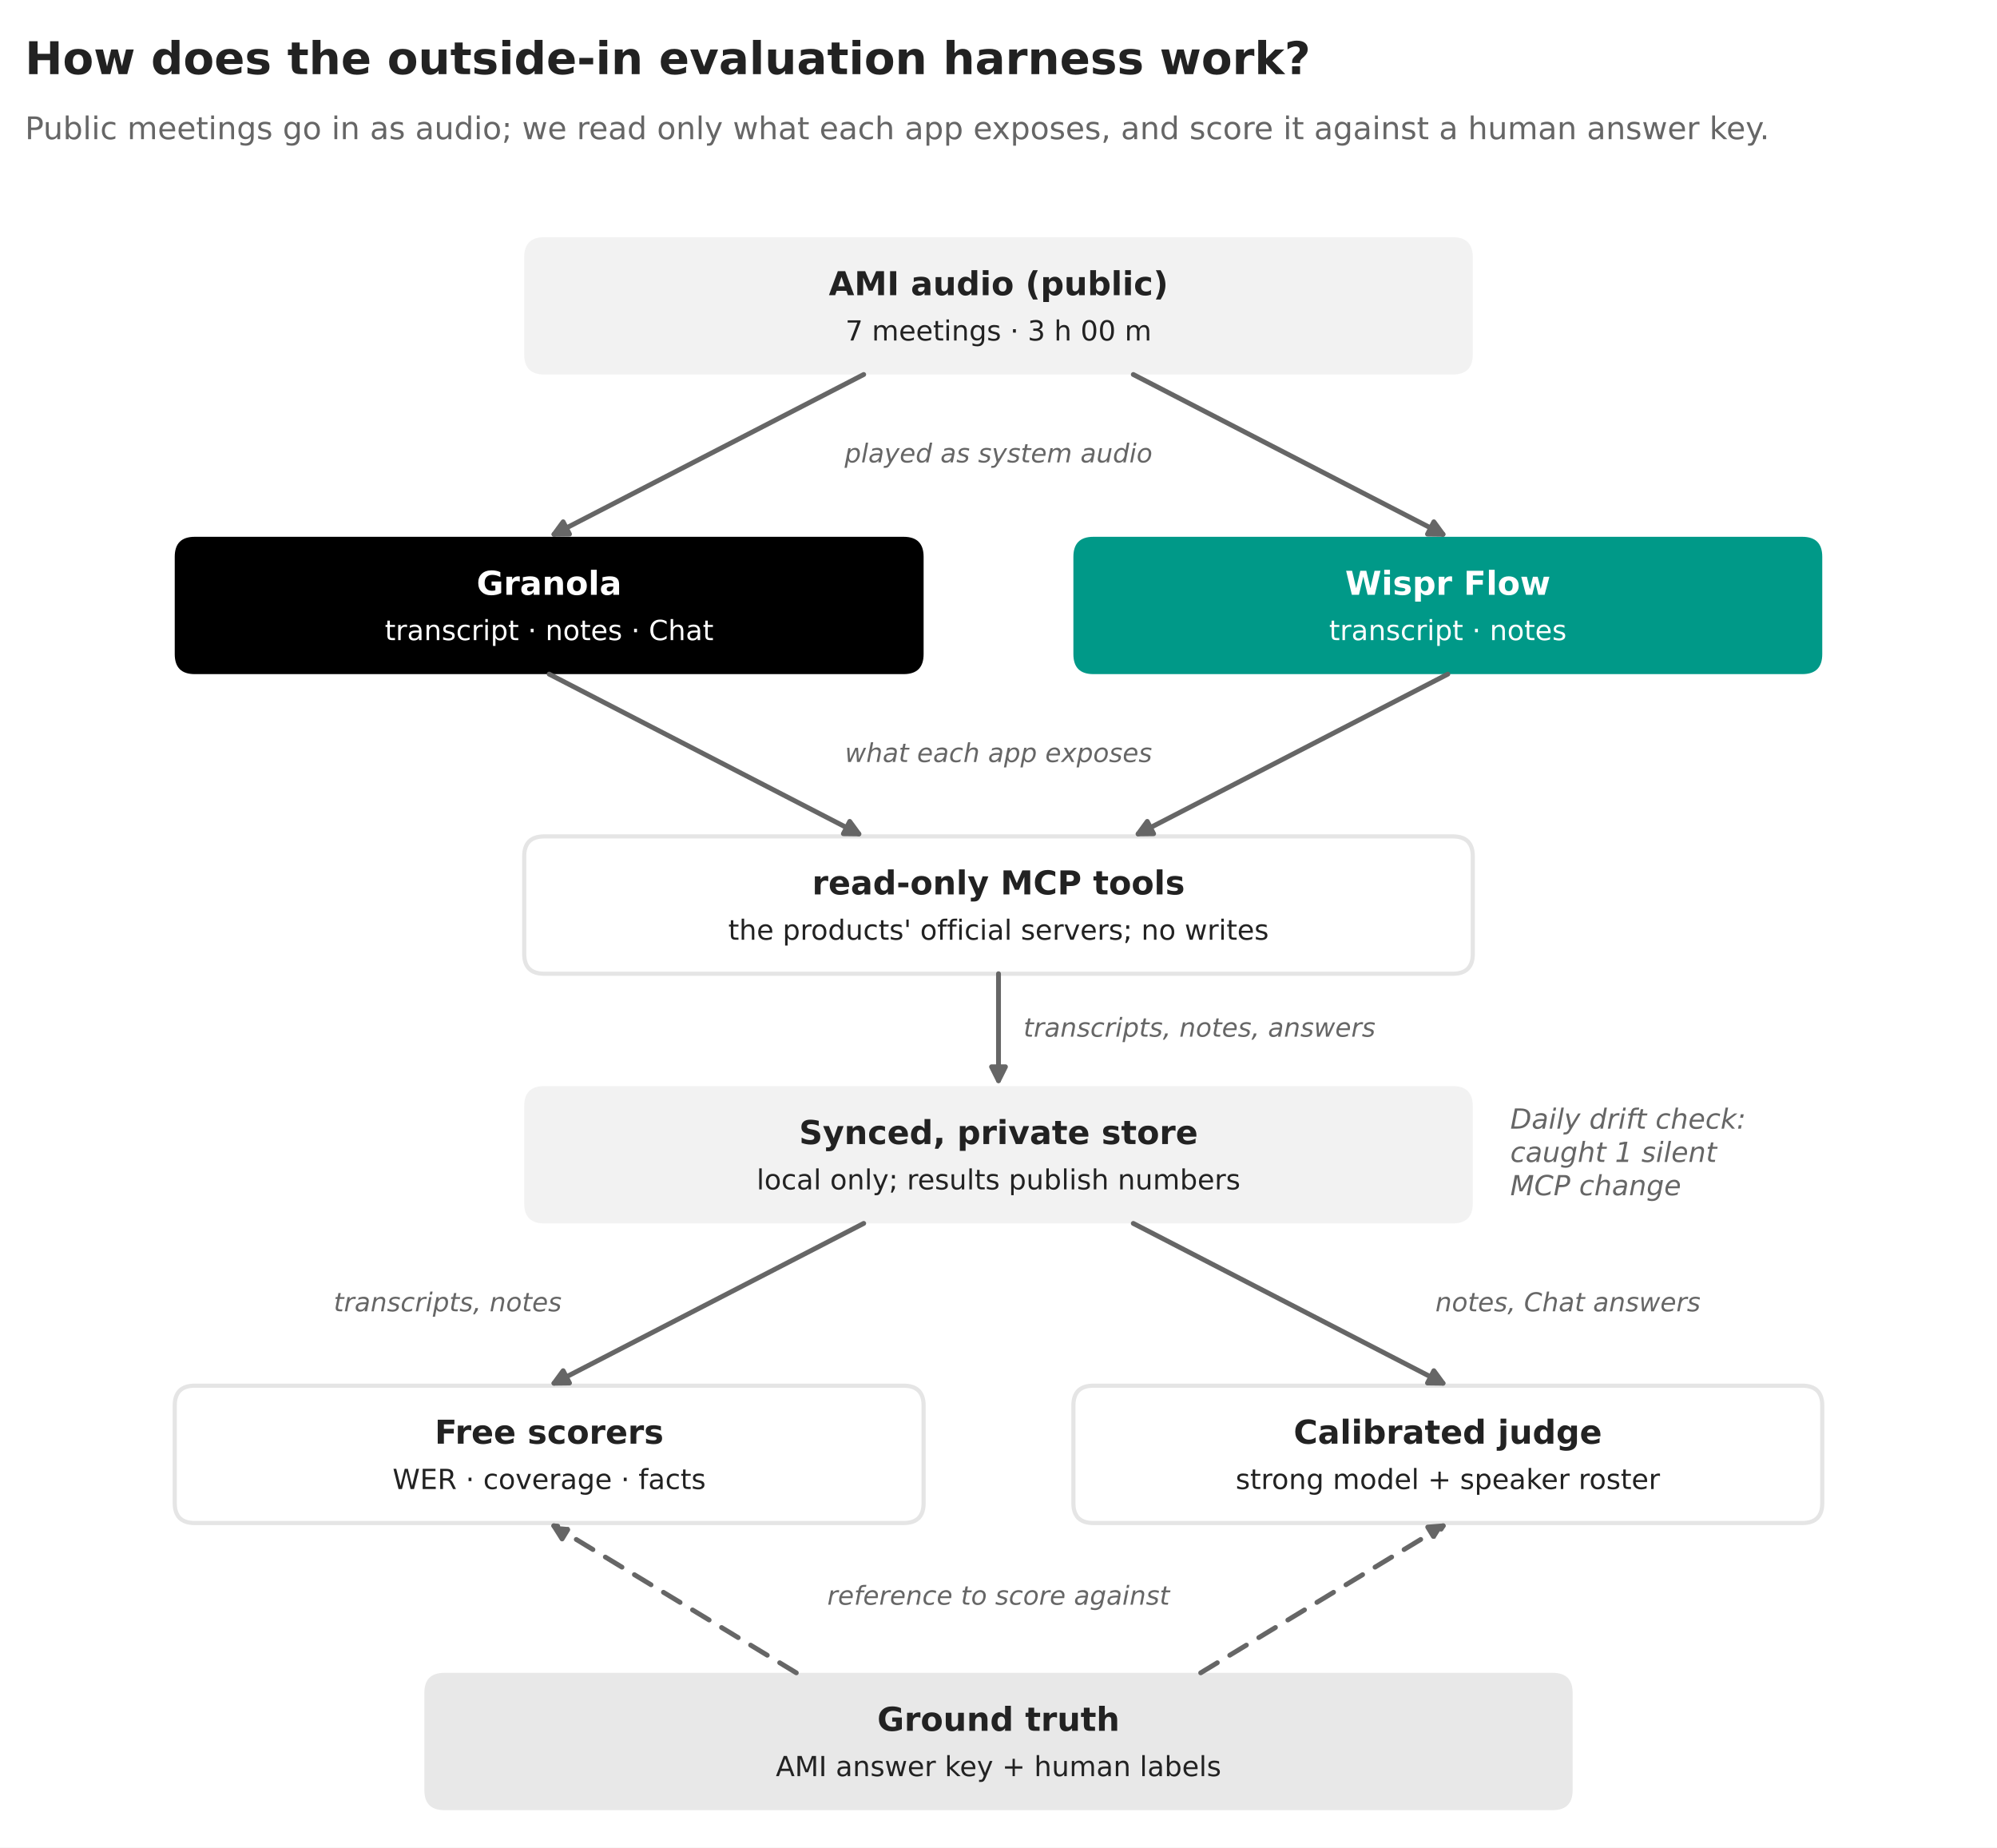
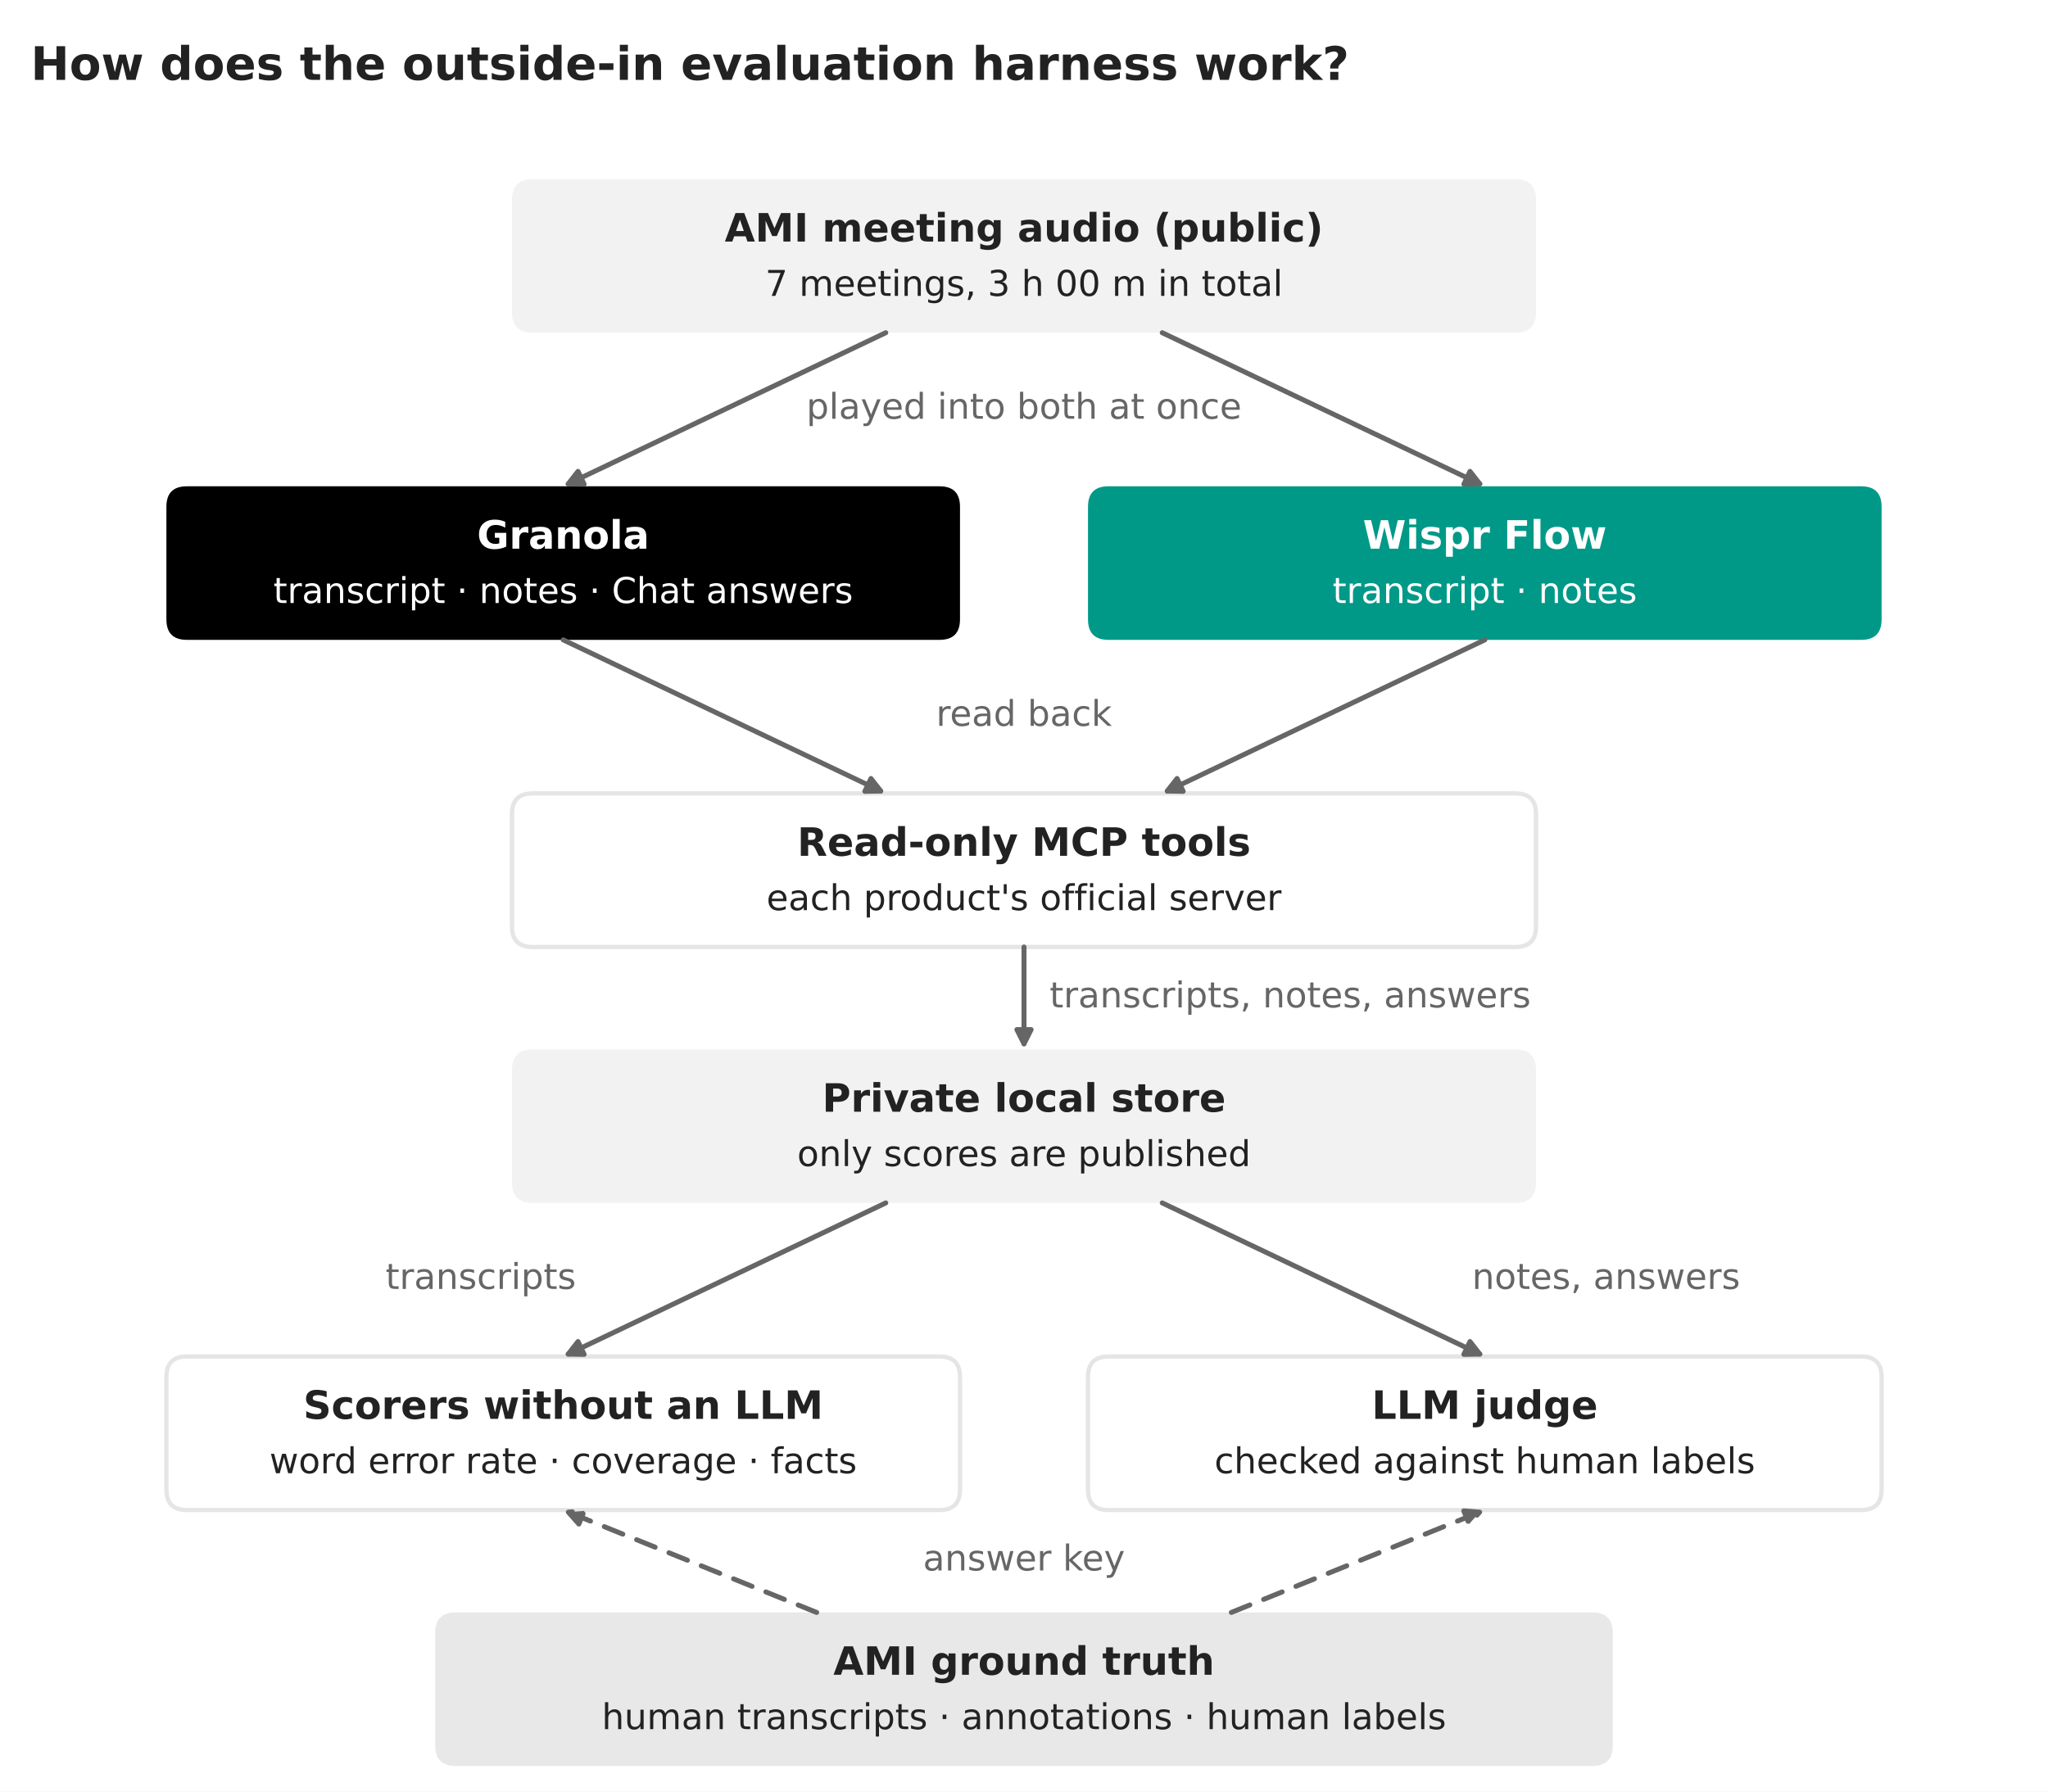
- <svg xmlns="http://www.w3.org/2000/svg" width="576pt" height="532.8pt" viewBox="0 0 576 532.8" version="1.1">
+ <svg xmlns="http://www.w3.org/2000/svg" width="576pt" height="504pt" viewBox="0 0 576 504" version="1.1">
  <defs>
    <style type="text/css">*{stroke-linejoin: round; stroke-linecap: butt}</style>
  </defs>
  <g id="figure_1">
    <g id="patch_1">
-       <path d="M 0 532.8  L 576 532.8  L 576 0  L 0 0  z " style="fill: #ffffff" />
+       <path d="M 0 504  L 576 504  L 576 0  L 0 0  z " style="fill: #ffffff" />
    </g>
    <g id="axes_1">
      <g id="patch_2">
-         <path d="M 156.96 108  L 419.04 108  Q 424.8 108 424.8 102.24  L 424.8 74.16  Q 424.8 68.4 419.04 68.4  L 156.96 68.4  Q 151.2 68.4 151.2 74.16  L 151.2 102.24  Q 151.2 108 156.96 108  z " clip-path="url(#p1028305c35)" style="fill: #f2f2f2" />
+         <path d="M 149.76 93.6  L 426.24 93.6  Q 432 93.6 432 87.84  L 432 56.16  Q 432 50.4 426.24 50.4  L 149.76 50.4  Q 144 50.4 144 56.16  L 144 87.84  Q 144 93.6 149.76 93.6  z " clip-path="url(#pb878e7723f)" style="fill: #f2f2f2" />
      </g>
      <g id="patch_3">
-         <path d="M 56.16 194.4  L 260.64 194.4  Q 266.4 194.4 266.4 188.64  L 266.4 160.56  Q 266.4 154.8 260.64 154.8  L 56.16 154.8  Q 50.4 154.8 50.4 160.56  L 50.4 188.64  Q 50.4 194.4 56.16 194.4  z " clip-path="url(#p1028305c35)" />
+         <path d="M 52.56 180  L 264.24 180  Q 270 180 270 174.24  L 270 142.56  Q 270 136.8 264.24 136.8  L 52.56 136.8  Q 46.8 136.8 46.8 142.56  L 46.8 174.24  Q 46.8 180 52.56 180  z " clip-path="url(#pb878e7723f)" />
      </g>
      <g id="patch_4">
-         <path d="M 315.36 194.4  L 519.84 194.4  Q 525.6 194.4 525.6 188.64  L 525.6 160.56  Q 525.6 154.8 519.84 154.8  L 315.36 154.8  Q 309.6 154.8 309.6 160.56  L 309.6 188.64  Q 309.6 194.4 315.36 194.4  z " clip-path="url(#p1028305c35)" style="fill: #009988" />
+         <path d="M 311.76 180  L 523.44 180  Q 529.2 180 529.2 174.24  L 529.2 142.56  Q 529.2 136.8 523.44 136.8  L 311.76 136.8  Q 306 136.8 306 142.56  L 306 174.24  Q 306 180 311.76 180  z " clip-path="url(#pb878e7723f)" style="fill: #009988" />
      </g>
      <g id="patch_5">
-         <path d="M 156.96 280.8  L 419.04 280.8  Q 424.8 280.8 424.8 275.04  L 424.8 246.96  Q 424.8 241.2 419.04 241.2  L 156.96 241.2  Q 151.2 241.2 151.2 246.96  L 151.2 275.04  Q 151.2 280.8 156.96 280.8  z " clip-path="url(#p1028305c35)" style="fill: #ffffff; stroke: #e5e5e5; stroke-width: 1.2; stroke-linejoin: miter" />
+         <path d="M 149.76 266.4  L 426.24 266.4  Q 432 266.4 432 260.64  L 432 228.96  Q 432 223.2 426.24 223.2  L 149.76 223.2  Q 144 223.2 144 228.96  L 144 260.64  Q 144 266.4 149.76 266.4  z " clip-path="url(#pb878e7723f)" style="fill: #ffffff; stroke: #e5e5e5; stroke-width: 1.2; stroke-linejoin: miter" />
      </g>
      <g id="patch_6">
-         <path d="M 156.96 352.8  L 419.04 352.8  Q 424.8 352.8 424.8 347.04  L 424.8 318.96  Q 424.8 313.2 419.04 313.2  L 156.96 313.2  Q 151.2 313.2 151.2 318.96  L 151.2 347.04  Q 151.2 352.8 156.96 352.8  z " clip-path="url(#p1028305c35)" style="fill: #f2f2f2" />
+         <path d="M 149.76 338.4  L 426.24 338.4  Q 432 338.4 432 332.64  L 432 300.96  Q 432 295.2 426.24 295.2  L 149.76 295.2  Q 144 295.2 144 300.96  L 144 332.64  Q 144 338.4 149.76 338.4  z " clip-path="url(#pb878e7723f)" style="fill: #f2f2f2" />
      </g>
      <g id="patch_7">
-         <path d="M 56.16 439.2  L 260.64 439.2  Q 266.4 439.2 266.4 433.44  L 266.4 405.36  Q 266.4 399.6 260.64 399.6  L 56.16 399.6  Q 50.4 399.6 50.4 405.36  L 50.4 433.44  Q 50.4 439.2 56.16 439.2  z " clip-path="url(#p1028305c35)" style="fill: #ffffff; stroke: #e5e5e5; stroke-width: 1.2; stroke-linejoin: miter" />
+         <path d="M 52.56 424.8  L 264.24 424.8  Q 270 424.8 270 419.04  L 270 387.36  Q 270 381.6 264.24 381.6  L 52.56 381.6  Q 46.8 381.6 46.8 387.36  L 46.8 419.04  Q 46.8 424.8 52.56 424.8  z " clip-path="url(#pb878e7723f)" style="fill: #ffffff; stroke: #e5e5e5; stroke-width: 1.2; stroke-linejoin: miter" />
      </g>
      <g id="patch_8">
-         <path d="M 315.36 439.2  L 519.84 439.2  Q 525.6 439.2 525.6 433.44  L 525.6 405.36  Q 525.6 399.6 519.84 399.6  L 315.36 399.6  Q 309.6 399.6 309.6 405.36  L 309.6 433.44  Q 309.6 439.2 315.36 439.2  z " clip-path="url(#p1028305c35)" style="fill: #ffffff; stroke: #e5e5e5; stroke-width: 1.2; stroke-linejoin: miter" />
+         <path d="M 311.76 424.8  L 523.44 424.8  Q 529.2 424.8 529.2 419.04  L 529.2 387.36  Q 529.2 381.6 523.44 381.6  L 311.76 381.6  Q 306 381.6 306 387.36  L 306 419.04  Q 306 424.8 311.76 424.8  z " clip-path="url(#pb878e7723f)" style="fill: #ffffff; stroke: #e5e5e5; stroke-width: 1.2; stroke-linejoin: miter" />
      </g>
      <g id="patch_9">
-         <path d="M 128.16 522  L 447.84 522  Q 453.6 522 453.6 516.24  L 453.6 488.16  Q 453.6 482.4 447.84 482.4  L 128.16 482.4  Q 122.4 482.4 122.4 488.16  L 122.4 516.24  Q 122.4 522 128.16 522  z " clip-path="url(#p1028305c35)" style="fill: #e8e8e8" />
+         <path d="M 128.16 496.8  L 447.84 496.8  Q 453.6 496.8 453.6 491.04  L 453.6 459.36  Q 453.6 453.6 447.84 453.6  L 128.16 453.6  Q 122.4 453.6 122.4 459.36  L 122.4 491.04  Q 122.4 496.8 128.16 496.8  z " clip-path="url(#pb878e7723f)" style="fill: #e8e8e8" />
      </g>
      <g id="text_1">
-         <text style="font-weight: 700; font-size: 13px; font-family: 'DejaVu Sans', 'Helvetica', 'Arial', sans-serif; text-anchor: start; fill: #222222" x="7.2" y="21.377" transform="rotate(-0 7.2 21.37746)">How does the outside-in evaluation harness work?</text>
+         <text style="font-weight: 700; font-size: 11px; font-family: 'DejaVu Sans', 'Helvetica', 'Arial', sans-serif; text-anchor: middle; fill: #222222" x="288" y="67.946" transform="rotate(-0 288 67.94585)">AMI meeting audio (public)</text>
      </g>
      <g id="text_2">
-         <text style="font-size: 9px; font-family: 'DejaVu Sans', 'Helvetica', 'Arial', sans-serif; text-anchor: start; fill: #666666" x="7.2" y="40.138" transform="rotate(-0 7.2 40.13824)">Public meetings go in as audio; we read only what each app exposes, and score it against a human answer key.</text>
+         <text style="font-size: 10px; font-family: 'DejaVu Sans', 'Helvetica', 'Arial', sans-serif; text-anchor: middle; fill: #222222" x="288" y="83.238" transform="rotate(-0 288 83.23805)">7 meetings, 3 h 00 m in total</text>
+       </g>
+       <g id="patch_10">
+         <path d="M 249.12 93.6  Q 203.76 115.2 159.813 136.127  " style="fill: none; stroke: #666666; stroke-width: 1.4; stroke-linecap: round" />
+         <path d="M 164.285 136.213  L 159.813 136.127  L 162.565 132.602  z " style="fill: #666666; stroke: #666666; stroke-width: 1.4; stroke-linecap: round" />
+       </g>
+       <g id="patch_11">
+         <path d="M 326.88 93.6  Q 372.24 115.2 416.187 136.127  " style="fill: none; stroke: #666666; stroke-width: 1.4; stroke-linecap: round" />
+         <path d="M 413.435 132.602  L 416.187 136.127  L 411.715 136.213  z " style="fill: #666666; stroke: #666666; stroke-width: 1.4; stroke-linecap: round" />
      </g>
      <g id="text_3">
-         <text style="font-weight: 700; font-size: 9.5px; font-family: 'DejaVu Sans', 'Helvetica', 'Arial', sans-serif; text-anchor: middle; fill: #222222" x="288" y="85.124" transform="rotate(-0 288 85.12414)">AMI audio (public)</text>
+         <text style="font-size: 10px; font-family: 'DejaVu Sans', 'Helvetica', 'Arial', sans-serif; text-anchor: middle; fill: #666666" x="288" y="117.798" transform="rotate(-0 288 117.798)">played into both at once</text>
      </g>
      <g id="text_4">
-         <text style="font-size: 8px; font-family: 'DejaVu Sans', 'Helvetica', 'Arial', sans-serif; text-anchor: middle; fill: #222222" x="288" y="98.198" transform="rotate(-0 288 98.19844)">7 meetings · 3 h 00 m</text>
-       </g>
-       <g id="patch_10">
-         <path d="M 249.12 108  Q 203.76 131.4 159.791 154.082  " style="fill: none; stroke: #666666; stroke-width: 1.4; stroke-linecap: round" />
-         <path d="M 164.263 154.026  L 159.791 154.082  L 162.429 150.471  z " style="fill: #666666; stroke: #666666; stroke-width: 1.4; stroke-linecap: round" />
-       </g>
-       <g id="patch_11">
-         <path d="M 326.88 108  Q 372.24 131.4 416.209 154.082  " style="fill: none; stroke: #666666; stroke-width: 1.4; stroke-linecap: round" />
-         <path d="M 413.571 150.471  L 416.209 154.082  L 411.737 154.026  z " style="fill: #666666; stroke: #666666; stroke-width: 1.4; stroke-linecap: round" />
+         <text style="font-weight: 700; font-size: 11px; font-family: 'DejaVu Sans', 'Helvetica', 'Arial', sans-serif; text-anchor: middle; fill: #ffffff" x="158.4" y="154.346" transform="rotate(-0 158.4 154.3459)">Granola</text>
      </g>
      <g id="text_5">
-         <text style="font-style: italic; font-size: 7.5px; font-family: 'DejaVu Sans', 'Helvetica', 'Arial', sans-serif; text-anchor: middle; fill: #666666" x="288" y="133.349" transform="rotate(-0 288 133.3485)">played as system audio</text>
+         <text style="font-size: 10px; font-family: 'DejaVu Sans', 'Helvetica', 'Arial', sans-serif; text-anchor: middle; fill: #ffffff" x="158.4" y="169.638" transform="rotate(-0 158.4 169.638)">transcript · notes · Chat answers</text>
      </g>
      <g id="text_6">
-         <text style="font-weight: 700; font-size: 9.5px; font-family: 'DejaVu Sans', 'Helvetica', 'Arial', sans-serif; text-anchor: middle; fill: #ffffff" x="158.4" y="171.524" transform="rotate(-0 158.4 171.5241)">Granola</text>
+         <text style="font-weight: 700; font-size: 11px; font-family: 'DejaVu Sans', 'Helvetica', 'Arial', sans-serif; text-anchor: middle; fill: #ffffff" x="417.6" y="154.346" transform="rotate(-0 417.6 154.3459)">Wispr Flow</text>
      </g>
      <g id="text_7">
-         <text style="font-size: 8px; font-family: 'DejaVu Sans', 'Helvetica', 'Arial', sans-serif; text-anchor: middle; fill: #ffffff" x="158.4" y="184.598" transform="rotate(-0 158.4 184.5984)">transcript · notes · Chat</text>
+         <text style="font-size: 10px; font-family: 'DejaVu Sans', 'Helvetica', 'Arial', sans-serif; text-anchor: middle; fill: #ffffff" x="417.6" y="169.638" transform="rotate(-0 417.6 169.638)">transcript · notes</text>
+       </g>
+       <g id="patch_12">
+         <path d="M 158.4 180  Q 203.76 201.6 247.707 222.527  " style="fill: none; stroke: #666666; stroke-width: 1.4; stroke-linecap: round" />
+         <path d="M 244.955 219.002  L 247.707 222.527  L 243.235 222.613  z " style="fill: #666666; stroke: #666666; stroke-width: 1.4; stroke-linecap: round" />
+       </g>
+       <g id="patch_13">
+         <path d="M 417.6 180  Q 372.24 201.6 328.293 222.527  " style="fill: none; stroke: #666666; stroke-width: 1.4; stroke-linecap: round" />
+         <path d="M 332.765 222.613  L 328.293 222.527  L 331.045 219.002  z " style="fill: #666666; stroke: #666666; stroke-width: 1.4; stroke-linecap: round" />
      </g>
      <g id="text_8">
-         <text style="font-weight: 700; font-size: 9.5px; font-family: 'DejaVu Sans', 'Helvetica', 'Arial', sans-serif; text-anchor: middle; fill: #ffffff" x="417.6" y="171.524" transform="rotate(-0 417.6 171.5241)">Wispr Flow</text>
+         <text style="font-size: 10px; font-family: 'DejaVu Sans', 'Helvetica', 'Arial', sans-serif; text-anchor: middle; fill: #666666" x="288" y="204.198" transform="rotate(-0 288 204.198)">read back</text>
      </g>
      <g id="text_9">
-         <text style="font-size: 8px; font-family: 'DejaVu Sans', 'Helvetica', 'Arial', sans-serif; text-anchor: middle; fill: #ffffff" x="417.6" y="184.598" transform="rotate(-0 417.6 184.5984)">transcript · notes</text>
-       </g>
-       <g id="patch_12">
-         <path d="M 158.4 194.4  Q 203.76 217.8 247.729 240.482  " style="fill: none; stroke: #666666; stroke-width: 1.4; stroke-linecap: round" />
-         <path d="M 245.091 236.871  L 247.729 240.482  L 243.257 240.426  z " style="fill: #666666; stroke: #666666; stroke-width: 1.4; stroke-linecap: round" />
-       </g>
-       <g id="patch_13">
-         <path d="M 417.6 194.4  Q 372.24 217.8 328.271 240.482  " style="fill: none; stroke: #666666; stroke-width: 1.4; stroke-linecap: round" />
-         <path d="M 332.743 240.426  L 328.271 240.482  L 330.909 236.871  z " style="fill: #666666; stroke: #666666; stroke-width: 1.4; stroke-linecap: round" />
+         <text style="font-weight: 700; font-size: 11px; font-family: 'DejaVu Sans', 'Helvetica', 'Arial', sans-serif; text-anchor: middle; fill: #222222" x="288" y="240.746" transform="rotate(-0 288 240.7459)">Read-only MCP tools</text>
      </g>
      <g id="text_10">
-         <text style="font-style: italic; font-size: 7.5px; font-family: 'DejaVu Sans', 'Helvetica', 'Arial', sans-serif; text-anchor: middle; fill: #666666" x="288" y="219.749" transform="rotate(-0 288 219.7485)">what each app exposes</text>
+         <text style="font-size: 10px; font-family: 'DejaVu Sans', 'Helvetica', 'Arial', sans-serif; text-anchor: middle; fill: #222222" x="288" y="256.038" transform="rotate(-0 288 256.038)">each product's official server</text>
+       </g>
+       <g id="patch_14">
+         <path d="M 288 266.4  Q 288 280.8 288 293.635  " style="fill: none; stroke: #666666; stroke-width: 1.4; stroke-linecap: round" />
+         <path d="M 290 289.635  L 288 293.635  L 286 289.635  z " style="fill: #666666; stroke: #666666; stroke-width: 1.4; stroke-linecap: round" />
      </g>
      <g id="text_11">
-         <text style="font-weight: 700; font-size: 9.5px; font-family: 'DejaVu Sans', 'Helvetica', 'Arial', sans-serif; text-anchor: middle; fill: #222222" x="288" y="257.924" transform="rotate(-0 288 257.9241)">read-only MCP tools</text>
+         <text style="font-size: 10px; font-family: 'DejaVu Sans', 'Helvetica', 'Arial', sans-serif; text-anchor: start; fill: #666666" x="295.2" y="283.398" transform="rotate(-0 295.2 283.398)">transcripts, notes, answers</text>
      </g>
      <g id="text_12">
-         <text style="font-size: 8px; font-family: 'DejaVu Sans', 'Helvetica', 'Arial', sans-serif; text-anchor: middle; fill: #222222" x="288" y="270.998" transform="rotate(-0 288 270.9984)">the products' official servers; no writes</text>
-       </g>
-       <g id="patch_14">
-         <path d="M 288 280.8  Q 288 297 288 311.635  " style="fill: none; stroke: #666666; stroke-width: 1.4; stroke-linecap: round" />
-         <path d="M 290 307.635  L 288 311.635  L 286 307.635  z " style="fill: #666666; stroke: #666666; stroke-width: 1.4; stroke-linecap: round" />
+         <text style="font-weight: 700; font-size: 11px; font-family: 'DejaVu Sans', 'Helvetica', 'Arial', sans-serif; text-anchor: middle; fill: #222222" x="288" y="312.746" transform="rotate(-0 288 312.7459)">Private local store</text>
      </g>
      <g id="text_13">
-         <text style="font-style: italic; font-size: 7.5px; font-family: 'DejaVu Sans', 'Helvetica', 'Arial', sans-serif; text-anchor: start; fill: #666666" x="295.2" y="298.949" transform="rotate(-0 295.2 298.9485)">transcripts, notes, answers</text>
+         <text style="font-size: 10px; font-family: 'DejaVu Sans', 'Helvetica', 'Arial', sans-serif; text-anchor: middle; fill: #222222" x="288" y="328.038" transform="rotate(-0 288 328.038)">only scores are published</text>
+       </g>
+       <g id="patch_15">
+         <path d="M 249.12 338.4  Q 203.76 360 159.813 380.927  " style="fill: none; stroke: #666666; stroke-width: 1.4; stroke-linecap: round" />
+         <path d="M 164.285 381.013  L 159.813 380.927  L 162.565 377.402  z " style="fill: #666666; stroke: #666666; stroke-width: 1.4; stroke-linecap: round" />
+       </g>
+       <g id="patch_16">
+         <path d="M 326.88 338.4  Q 372.24 360 416.187 380.927  " style="fill: none; stroke: #666666; stroke-width: 1.4; stroke-linecap: round" />
+         <path d="M 413.435 377.402  L 416.187 380.927  L 411.715 381.013  z " style="fill: #666666; stroke: #666666; stroke-width: 1.4; stroke-linecap: round" />
      </g>
      <g id="text_14">
-         <text style="font-weight: 700; font-size: 9.5px; font-family: 'DejaVu Sans', 'Helvetica', 'Arial', sans-serif; text-anchor: middle; fill: #222222" x="288" y="329.924" transform="rotate(-0 288 329.9241)">Synced, private store</text>
+         <text style="font-size: 10px; font-family: 'DejaVu Sans', 'Helvetica', 'Arial', sans-serif; text-anchor: end; fill: #666666" x="162" y="362.598" transform="rotate(-0 162 362.598)">transcripts</text>
      </g>
      <g id="text_15">
-         <text style="font-size: 8px; font-family: 'DejaVu Sans', 'Helvetica', 'Arial', sans-serif; text-anchor: middle; fill: #222222" x="288" y="342.998" transform="rotate(-0 288 342.9984)">local only; results publish numbers</text>
+         <text style="font-size: 10px; font-family: 'DejaVu Sans', 'Helvetica', 'Arial', sans-serif; text-anchor: start; fill: #666666" x="414" y="362.598" transform="rotate(-0 414 362.5977)">notes, answers</text>
      </g>
      <g id="text_16">
-         <text style="font-style: italic; font-size: 8px; font-family: 'DejaVu Sans', 'Helvetica', 'Arial', sans-serif; fill: #666666" transform="translate(435.6 325.4762)">Daily drift check:</text>
-         <text style="font-style: italic; font-size: 8px; font-family: 'DejaVu Sans', 'Helvetica', 'Arial', sans-serif; fill: #666666" transform="translate(435.6 335.0784)">caught 1 silent</text>
-         <text style="font-style: italic; font-size: 8px; font-family: 'DejaVu Sans', 'Helvetica', 'Arial', sans-serif; fill: #666666" transform="translate(435.6 344.6806)">MCP change</text>
-       </g>
-       <g id="patch_15">
-         <path d="M 249.12 352.8  Q 203.76 376.2 159.791 398.882  " style="fill: none; stroke: #666666; stroke-width: 1.4; stroke-linecap: round" />
-         <path d="M 164.263 398.826  L 159.791 398.882  L 162.429 395.271  z " style="fill: #666666; stroke: #666666; stroke-width: 1.4; stroke-linecap: round" />
-       </g>
-       <g id="patch_16">
-         <path d="M 326.88 352.8  Q 372.24 376.2 416.209 398.882  " style="fill: none; stroke: #666666; stroke-width: 1.4; stroke-linecap: round" />
-         <path d="M 413.571 395.271  L 416.209 398.882  L 411.737 398.826  z " style="fill: #666666; stroke: #666666; stroke-width: 1.4; stroke-linecap: round" />
+         <text style="font-weight: 700; font-size: 11px; font-family: 'DejaVu Sans', 'Helvetica', 'Arial', sans-serif; text-anchor: middle; fill: #222222" x="158.4" y="399.146" transform="rotate(-0 158.4 399.1459)">Scorers without an LLM</text>
      </g>
      <g id="text_17">
-         <text style="font-style: italic; font-size: 7.5px; font-family: 'DejaVu Sans', 'Helvetica', 'Arial', sans-serif; text-anchor: end; fill: #666666" x="162" y="378.149" transform="rotate(-0 162 378.1485)">transcripts, notes</text>
+         <text style="font-size: 10px; font-family: 'DejaVu Sans', 'Helvetica', 'Arial', sans-serif; text-anchor: middle; fill: #222222" x="158.4" y="414.438" transform="rotate(-0 158.4 414.438)">word error rate · coverage · facts</text>
      </g>
      <g id="text_18">
-         <text style="font-style: italic; font-size: 7.5px; font-family: 'DejaVu Sans', 'Helvetica', 'Arial', sans-serif; text-anchor: start; fill: #666666" x="414" y="378.149" transform="rotate(-0 414 378.1485)">notes, Chat answers</text>
+         <text style="font-weight: 700; font-size: 11px; font-family: 'DejaVu Sans', 'Helvetica', 'Arial', sans-serif; text-anchor: middle; fill: #222222" x="417.6" y="399.146" transform="rotate(-0 417.6 399.1459)">LLM judge</text>
      </g>
      <g id="text_19">
-         <text style="font-weight: 700; font-size: 9.5px; font-family: 'DejaVu Sans', 'Helvetica', 'Arial', sans-serif; text-anchor: middle; fill: #222222" x="158.4" y="416.324" transform="rotate(-0 158.4 416.3238)">Free scorers</text>
+         <text style="font-size: 10px; font-family: 'DejaVu Sans', 'Helvetica', 'Arial', sans-serif; text-anchor: middle; fill: #222222" x="417.6" y="414.438" transform="rotate(-0 417.6 414.438)">checked against human labels</text>
      </g>
      <g id="text_20">
-         <text style="font-size: 8px; font-family: 'DejaVu Sans', 'Helvetica', 'Arial', sans-serif; text-anchor: middle; fill: #222222" x="158.4" y="429.398" transform="rotate(-0 158.4 429.3984)">WER · coverage · facts</text>
+         <text style="font-weight: 700; font-size: 11px; font-family: 'DejaVu Sans', 'Helvetica', 'Arial', sans-serif; text-anchor: middle; fill: #222222" x="288" y="471.146" transform="rotate(-0 288 471.1459)">AMI ground truth</text>
      </g>
      <g id="text_21">
-         <text style="font-weight: 700; font-size: 9.5px; font-family: 'DejaVu Sans', 'Helvetica', 'Arial', sans-serif; text-anchor: middle; fill: #222222" x="417.6" y="416.324" transform="rotate(-0 417.6 416.3241)">Calibrated judge</text>
+         <text style="font-size: 10px; font-family: 'DejaVu Sans', 'Helvetica', 'Arial', sans-serif; text-anchor: middle; fill: #222222" x="288" y="486.438" transform="rotate(-0 288 486.438)">human transcripts · annotations · human labels</text>
+       </g>
+       <g id="patch_17">
+         <path d="M 229.68 453.6  Q 194.04 439.2 159.851 425.386  " style="fill: none; stroke-dasharray: 5.6,4.2; stroke-dashoffset: 0; stroke: #666666; stroke-width: 1.4; stroke-linecap: round" />
+         <path d="M 162.811 428.739  L 159.851 425.386  L 164.309 425.03  z " style="fill: #666666; stroke-dasharray: 5.6,4.2; stroke-dashoffset: 0; stroke: #666666; stroke-width: 1.4; stroke-linecap: round" />
+       </g>
+       <g id="patch_18">
+         <path d="M 346.32 453.6  Q 381.96 439.2 416.149 425.386  " style="fill: none; stroke-dasharray: 5.6,4.2; stroke-dashoffset: 0; stroke: #666666; stroke-width: 1.4; stroke-linecap: round" />
+         <path d="M 411.691 425.03  L 416.149 425.386  L 413.189 428.739  z " style="fill: #666666; stroke-dasharray: 5.6,4.2; stroke-dashoffset: 0; stroke: #666666; stroke-width: 1.4; stroke-linecap: round" />
      </g>
      <g id="text_22">
-         <text style="font-size: 8px; font-family: 'DejaVu Sans', 'Helvetica', 'Arial', sans-serif; text-anchor: middle; fill: #222222" x="417.6" y="429.398" transform="rotate(-0 417.6 429.3984)">strong model + speaker roster</text>
+         <text style="font-size: 10px; font-family: 'DejaVu Sans', 'Helvetica', 'Arial', sans-serif; text-anchor: middle; fill: #666666" x="288" y="441.798" transform="rotate(-0 288 441.798)">answer key</text>
      </g>
-       <g id="text_23">
-         <text style="font-weight: 700; font-size: 9.5px; font-family: 'DejaVu Sans', 'Helvetica', 'Arial', sans-serif; text-anchor: middle; fill: #222222" x="288" y="499.124" transform="rotate(-0 288 499.1241)">Ground truth</text>
-       </g>
-       <g id="text_24">
-         <text style="font-size: 8px; font-family: 'DejaVu Sans', 'Helvetica', 'Arial', sans-serif; text-anchor: middle; fill: #222222" x="288" y="512.198" transform="rotate(-0 288 512.1984)">AMI answer key + human labels</text>
-       </g>
-       <g id="patch_17">
-         <path d="M 229.68 482.4  Q 194.04 460.8 159.739 440.011  " style="fill: none; stroke-dasharray: 5.6,4.2; stroke-dashoffset: 0; stroke: #666666; stroke-width: 1.4; stroke-linecap: round" />
-         <path d="M 162.123 443.795  L 159.739 440.011  L 164.196 440.374  z " style="fill: #666666; stroke-dasharray: 5.6,4.2; stroke-dashoffset: 0; stroke: #666666; stroke-width: 1.4; stroke-linecap: round" />
-       </g>
-       <g id="patch_18">
-         <path d="M 346.32 482.4  Q 381.96 460.8 416.261 440.011  " style="fill: none; stroke-dasharray: 5.6,4.2; stroke-dashoffset: 0; stroke: #666666; stroke-width: 1.4; stroke-linecap: round" />
-         <path d="M 411.804 440.374  L 416.261 440.011  L 413.877 443.795  z " style="fill: #666666; stroke-dasharray: 5.6,4.2; stroke-dashoffset: 0; stroke: #666666; stroke-width: 1.4; stroke-linecap: round" />
-       </g>
-       <g id="text_25">
-         <text style="font-style: italic; font-size: 7.5px; font-family: 'DejaVu Sans', 'Helvetica', 'Arial', sans-serif; text-anchor: middle; fill: #666666" x="288" y="462.749" transform="rotate(-0 288 462.7485)">reference to score against</text>
-       </g>
+     </g>
+     <g id="text_23">
+       <text style="font-weight: 700; font-size: 13px; font-family: 'DejaVu Sans', 'Helvetica', 'Arial', sans-serif; text-anchor: start; fill: #222222" x="8.64" y="22.478" transform="rotate(-0 8.64 22.47797)">How does the outside-in evaluation harness work?</text>
    </g>
  </g>
  <defs>
-     <clipPath id="p1028305c35">
-       <rect x="0" y="0" width="576" height="532.8" />
+     <clipPath id="pb878e7723f">
+       <rect x="0" y="0" width="576" height="504" />
    </clipPath>
  </defs>
</svg>
